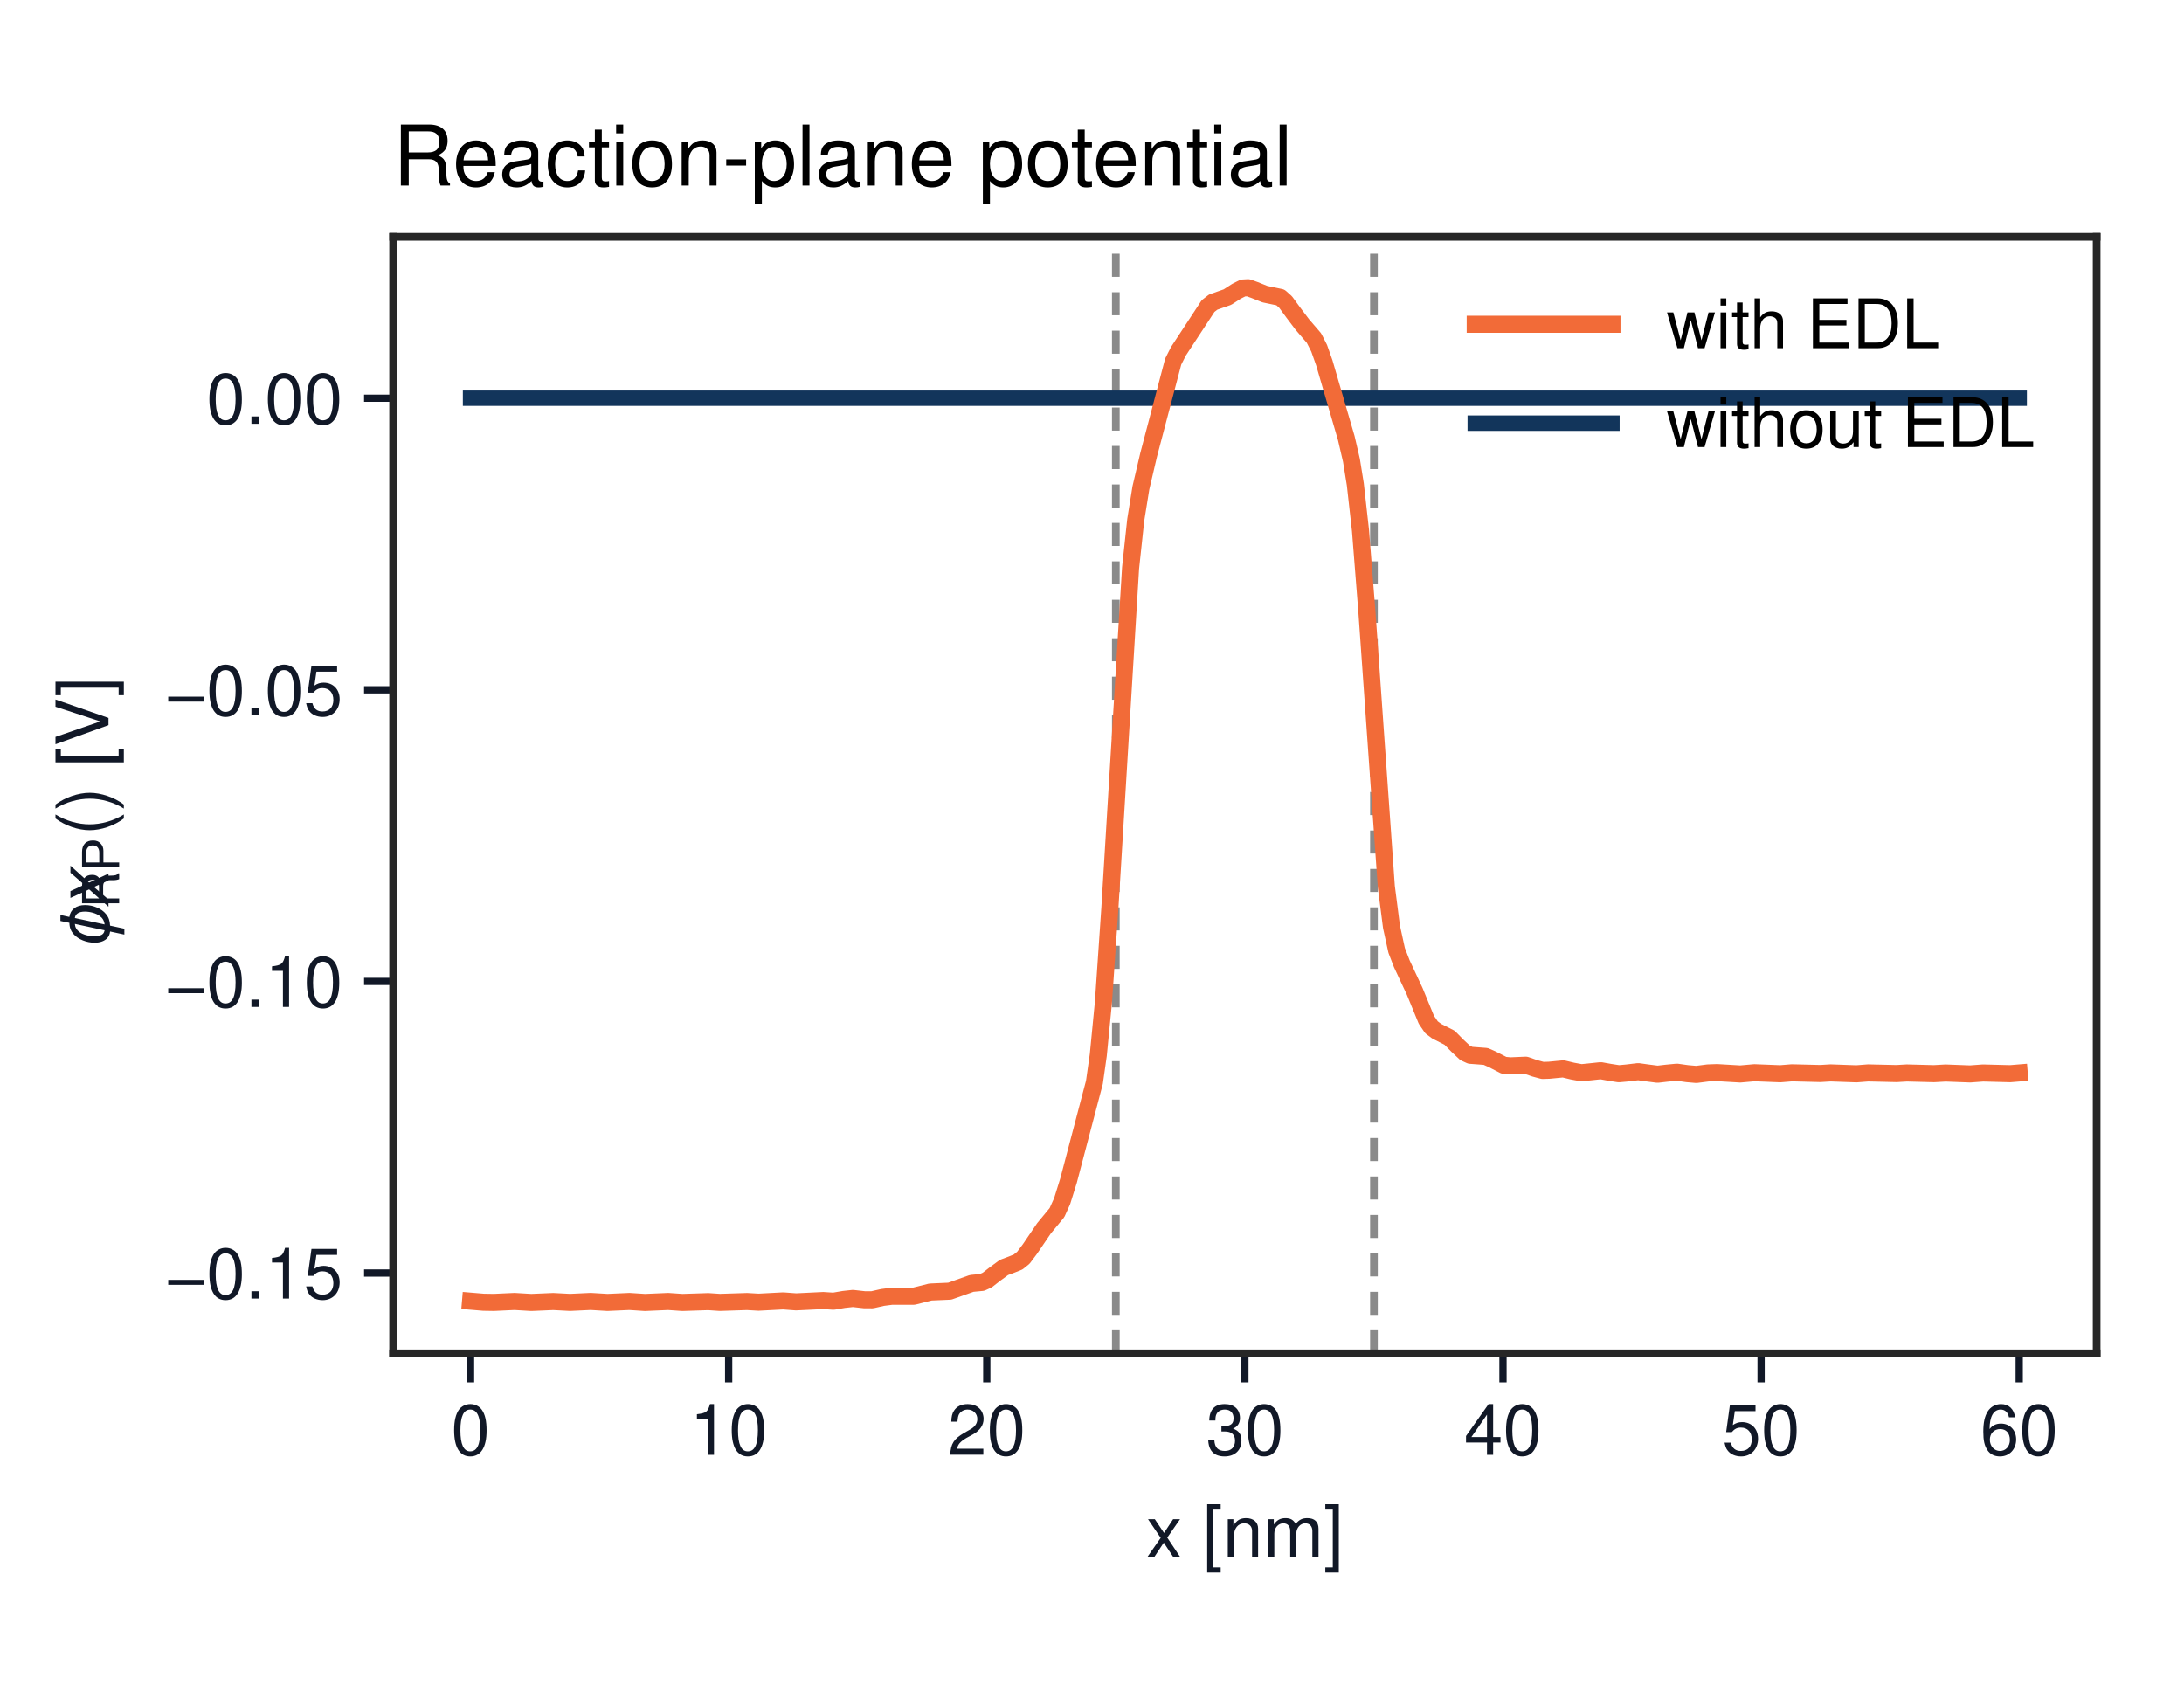
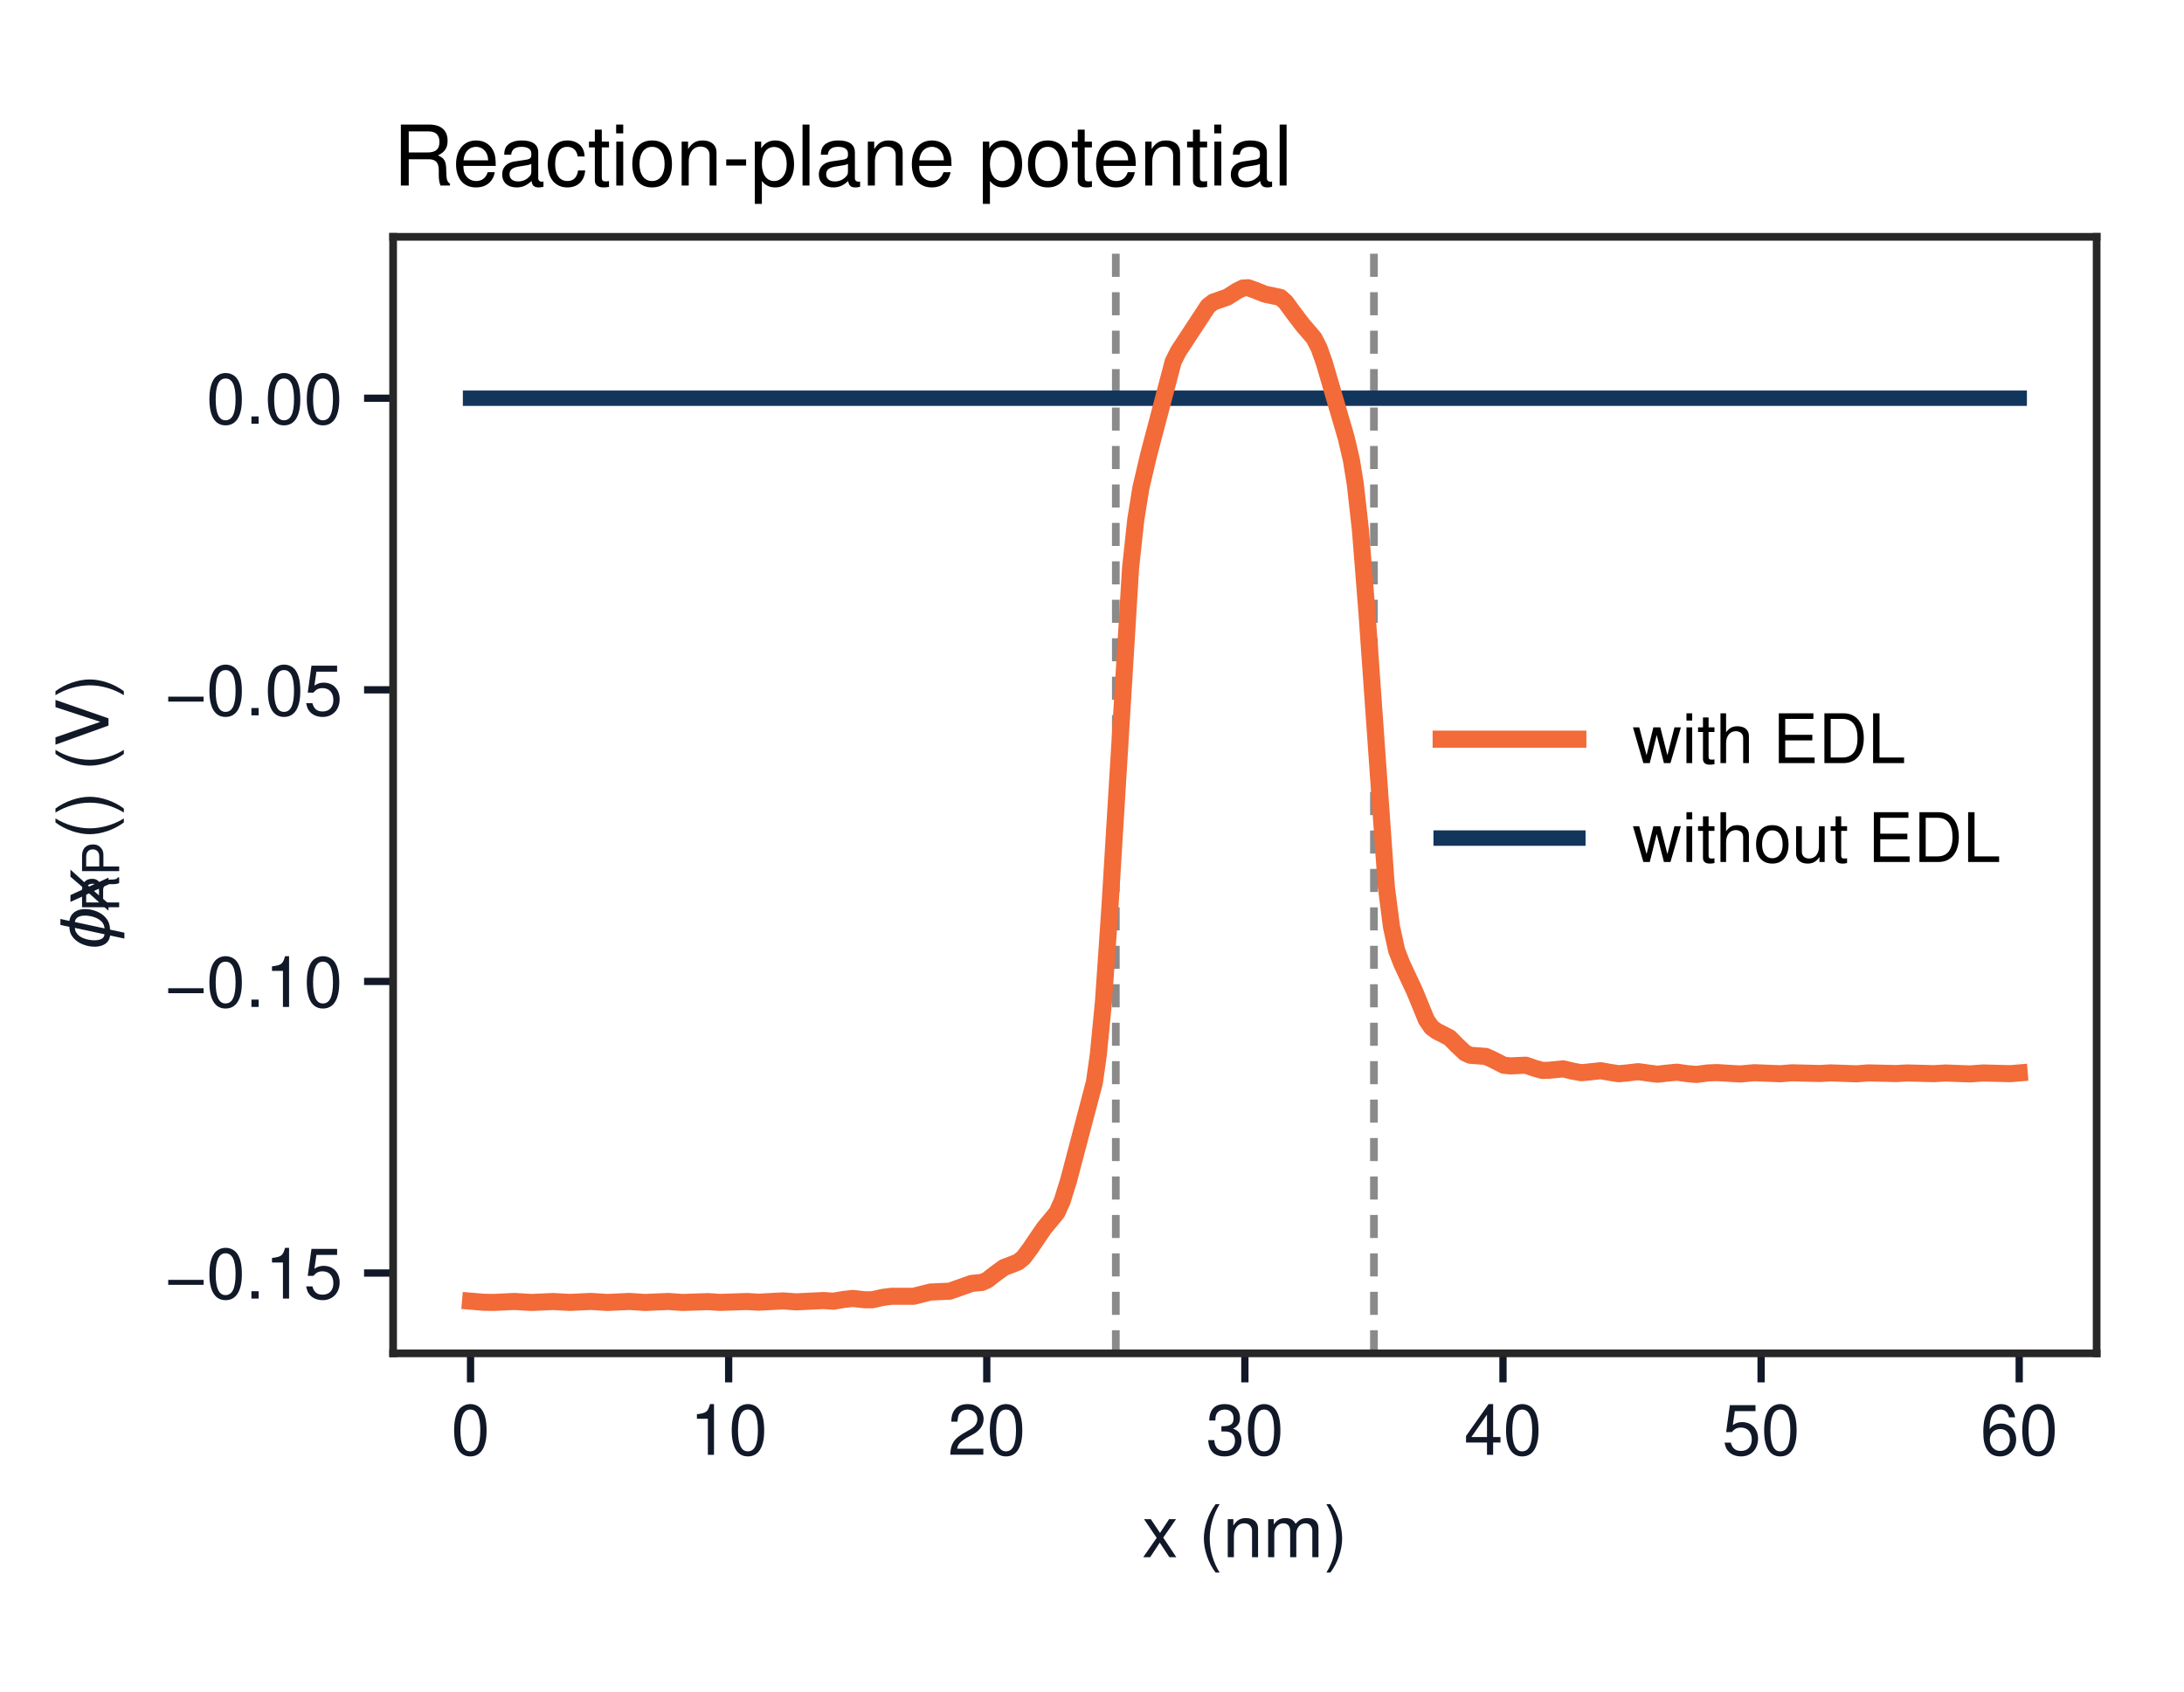
<svg xmlns="http://www.w3.org/2000/svg" xmlns:xlink="http://www.w3.org/1999/xlink" width="255.6pt" height="198pt" viewBox="0 0 255.6 198" version="1.1">
  <defs>
    <style type="text/css">*{stroke-linejoin: round; stroke-linecap: butt}</style>
  </defs>
  <g id="figure_1">
    <g id="patch_1">
      <path d="M 0 198  L 255.6 198  L 255.6 0  L 0 0  L 0 198  z " style="fill: none; opacity: 0" />
    </g>
    <g id="axes_1">
      <g id="patch_2">
        <path d="M 46.008 158.4  L 245.376 158.4  L 245.376 27.72  L 46.008 27.72  L 46.008 158.4  z " style="fill: none" />
      </g>
      <g id="matplotlib.axis_1">
        <g id="xtick_1">
          <g id="line2d_1">
            <defs>
-               <path id="m22ddd8ccd3" d="M 0 0  L 0 3.4  " style="stroke: #111827; stroke-width: 0.85" />
+               <path id="m9e9e67970c" d="M 0 0  L 0 3.4  " style="stroke: #111827; stroke-width: 0.85" />
            </defs>
            <g>
-               <use xlink:href="#m22ddd8ccd3" x="55.07" y="158.4" style="fill: #111827; stroke: #111827; stroke-width: 0.85" />
+               <use xlink:href="#m9e9e67970c" x="55.07" y="158.4" style="fill: #111827; stroke: #111827; stroke-width: 0.85" />
            </g>
          </g>
          <g id="text_1">
            <text style="fill: #111827; font: 8.2px 'Helvetica', 'Nimbus Sans', 'Arial', 'DejaVu Sans', sans-serif; text-anchor: middle" x="55.07" y="170.278" transform="rotate(-0 55.07018 170.2783)">0</text>
          </g>
        </g>
        <g id="xtick_2">
          <g id="line2d_2">
            <g>
-               <use xlink:href="#m22ddd8ccd3" x="85.277" y="158.4" style="fill: #111827; stroke: #111827; stroke-width: 0.85" />
+               <use xlink:href="#m9e9e67970c" x="85.277" y="158.4" style="fill: #111827; stroke: #111827; stroke-width: 0.85" />
            </g>
          </g>
          <g id="text_2">
            <text style="fill: #111827; font: 8.2px 'Helvetica', 'Nimbus Sans', 'Arial', 'DejaVu Sans', sans-serif; text-anchor: middle" x="85.277" y="170.278" transform="rotate(-0 85.27746 170.2783)">10</text>
          </g>
        </g>
        <g id="xtick_3">
          <g id="line2d_3">
            <g>
-               <use xlink:href="#m22ddd8ccd3" x="115.485" y="158.4" style="fill: #111827; stroke: #111827; stroke-width: 0.85" />
+               <use xlink:href="#m9e9e67970c" x="115.485" y="158.4" style="fill: #111827; stroke: #111827; stroke-width: 0.85" />
            </g>
          </g>
          <g id="text_3">
            <text style="fill: #111827; font: 8.2px 'Helvetica', 'Nimbus Sans', 'Arial', 'DejaVu Sans', sans-serif; text-anchor: middle" x="115.485" y="170.278" transform="rotate(-0 115.4847 170.2783)">20</text>
          </g>
        </g>
        <g id="xtick_4">
          <g id="line2d_4">
            <g>
-               <use xlink:href="#m22ddd8ccd3" x="145.692" y="158.4" style="fill: #111827; stroke: #111827; stroke-width: 0.85" />
+               <use xlink:href="#m9e9e67970c" x="145.692" y="158.4" style="fill: #111827; stroke: #111827; stroke-width: 0.85" />
            </g>
          </g>
          <g id="text_4">
            <text style="fill: #111827; font: 8.2px 'Helvetica', 'Nimbus Sans', 'Arial', 'DejaVu Sans', sans-serif; text-anchor: middle" x="145.692" y="170.278" transform="rotate(-0 145.692 170.2783)">30</text>
          </g>
        </g>
        <g id="xtick_5">
          <g id="line2d_5">
            <g>
-               <use xlink:href="#m22ddd8ccd3" x="175.899" y="158.4" style="fill: #111827; stroke: #111827; stroke-width: 0.85" />
+               <use xlink:href="#m9e9e67970c" x="175.899" y="158.4" style="fill: #111827; stroke: #111827; stroke-width: 0.85" />
            </g>
          </g>
          <g id="text_5">
            <text style="fill: #111827; font: 8.2px 'Helvetica', 'Nimbus Sans', 'Arial', 'DejaVu Sans', sans-serif; text-anchor: middle" x="175.899" y="170.278" transform="rotate(-0 175.8993 170.2783)">40</text>
          </g>
        </g>
        <g id="xtick_6">
          <g id="line2d_6">
            <g>
-               <use xlink:href="#m22ddd8ccd3" x="206.107" y="158.4" style="fill: #111827; stroke: #111827; stroke-width: 0.85" />
+               <use xlink:href="#m9e9e67970c" x="206.107" y="158.4" style="fill: #111827; stroke: #111827; stroke-width: 0.85" />
            </g>
          </g>
          <g id="text_6">
            <text style="fill: #111827; font: 8.2px 'Helvetica', 'Nimbus Sans', 'Arial', 'DejaVu Sans', sans-serif; text-anchor: middle" x="206.107" y="170.278" transform="rotate(-0 206.1065 170.2783)">50</text>
          </g>
        </g>
        <g id="xtick_7">
          <g id="line2d_7">
            <g>
-               <use xlink:href="#m22ddd8ccd3" x="236.314" y="158.4" style="fill: #111827; stroke: #111827; stroke-width: 0.85" />
+               <use xlink:href="#m9e9e67970c" x="236.314" y="158.4" style="fill: #111827; stroke: #111827; stroke-width: 0.85" />
            </g>
          </g>
          <g id="text_7">
            <text style="fill: #111827; font: 8.2px 'Helvetica', 'Nimbus Sans', 'Arial', 'DejaVu Sans', sans-serif; text-anchor: middle" x="236.314" y="170.278" transform="rotate(-0 236.3138 170.2783)">60</text>
          </g>
        </g>
        <g id="text_8">
-           <text style="fill: #111827; font: 8.5px 'Helvetica', 'Nimbus Sans', 'Arial', 'DejaVu Sans', sans-serif; text-anchor: middle" x="145.692" y="182.263" transform="rotate(-0 145.692 182.2627)">x [nm]</text>
+           <text style="fill: #111827; font: 8.5px 'Helvetica', 'Nimbus Sans', 'Arial', 'DejaVu Sans', sans-serif; text-anchor: middle" x="145.692" y="182.263" transform="rotate(-0 145.692 182.2627)">x (nm)</text>
        </g>
      </g>
      <g id="matplotlib.axis_2">
        <g id="ytick_1">
          <g id="line2d_8">
            <defs>
-               <path id="mefa7bde549" d="M 0 0  L -3.4 0  " style="stroke: #111827; stroke-width: 0.85" />
+               <path id="m9adbe2373e" d="M 0 0  L -3.4 0  " style="stroke: #111827; stroke-width: 0.85" />
            </defs>
            <g>
-               <use xlink:href="#mefa7bde549" x="46.008" y="148.999" style="fill: #111827; stroke: #111827; stroke-width: 0.85" />
+               <use xlink:href="#m9adbe2373e" x="46.008" y="148.999" style="fill: #111827; stroke: #111827; stroke-width: 0.85" />
            </g>
          </g>
          <g id="text_9">
            <text style="fill: #111827; font: 8.2px 'Helvetica', 'Nimbus Sans', 'Arial', 'DejaVu Sans', sans-serif; text-anchor: end" x="40.108" y="151.988" transform="rotate(-0 40.108 151.9884)">−0.15</text>
          </g>
        </g>
        <g id="ytick_2">
          <g id="line2d_9">
            <g>
-               <use xlink:href="#mefa7bde549" x="46.008" y="114.869" style="fill: #111827; stroke: #111827; stroke-width: 0.85" />
+               <use xlink:href="#m9adbe2373e" x="46.008" y="114.869" style="fill: #111827; stroke: #111827; stroke-width: 0.85" />
            </g>
          </g>
          <g id="text_10">
            <text style="fill: #111827; font: 8.2px 'Helvetica', 'Nimbus Sans', 'Arial', 'DejaVu Sans', sans-serif; text-anchor: end" x="40.108" y="117.858" transform="rotate(-0 40.108 117.8578)">−0.10</text>
          </g>
        </g>
        <g id="ytick_3">
          <g id="line2d_10">
            <g>
-               <use xlink:href="#mefa7bde549" x="46.008" y="80.738" style="fill: #111827; stroke: #111827; stroke-width: 0.85" />
+               <use xlink:href="#m9adbe2373e" x="46.008" y="80.738" style="fill: #111827; stroke: #111827; stroke-width: 0.85" />
            </g>
          </g>
          <g id="text_11">
            <text style="fill: #111827; font: 8.2px 'Helvetica', 'Nimbus Sans', 'Arial', 'DejaVu Sans', sans-serif; text-anchor: end" x="40.108" y="83.727" transform="rotate(-0 40.108 83.72719)">−0.05</text>
          </g>
        </g>
        <g id="ytick_4">
          <g id="line2d_11">
            <g>
-               <use xlink:href="#mefa7bde549" x="46.008" y="46.607" style="fill: #111827; stroke: #111827; stroke-width: 0.85" />
+               <use xlink:href="#m9adbe2373e" x="46.008" y="46.607" style="fill: #111827; stroke: #111827; stroke-width: 0.85" />
            </g>
          </g>
          <g id="text_12">
            <text style="fill: #111827; font: 8.2px 'Helvetica', 'Nimbus Sans', 'Arial', 'DejaVu Sans', sans-serif; text-anchor: end" x="40.108" y="49.597" transform="rotate(-0 40.108 49.5966)">0.00</text>
          </g>
        </g>
        <g id="text_13">
-           <g style="fill: #111827" transform="translate(13.49328 110.995) rotate(-90)">
+           <g style="fill: #111827" transform="translate(13.49328 111.4625) rotate(-90)">
            <text>
              <tspan style="font: italic 8.5px 'Nimbus Sans'" x="0 16.03" y="-0.797">ϕx</tspan>
              <tspan style="font: 5.95px 'Nimbus Sans'" x="4.726 9.022" y="0.456">RP</tspan>
-               <tspan style="font: 8.5px 'Nimbus Sans'" x="13.199 20.28 23.11 25.473 27.836 33.506" y="-0.797">() [V]</tspan>
+               <tspan style="font: 8.5px 'Nimbus Sans'" x="13.199 20.28 23.11 25.473 28.304 33.973" y="-0.797">() (V)</tspan>
            </text>
          </g>
        </g>
      </g>
      <g id="line2d_12">
-         <path d="M 130.588 158.4  L 130.588 27.72  " clip-path="url(#p5c75ce2695)" style="fill: none; stroke-dasharray: 2.7,1.8; stroke-dashoffset: 0; stroke: #767676; stroke-opacity: 0.85; stroke-width: 0.9" />
+         <path d="M 130.588 158.4  L 130.588 27.72  " clip-path="url(#p8488294c08)" style="fill: none; stroke-dasharray: 2.7,1.8; stroke-dashoffset: 0; stroke: #767676; stroke-opacity: 0.85; stroke-width: 0.9" />
      </g>
      <g id="line2d_13">
-         <path d="M 160.796 158.4  L 160.796 27.72  " clip-path="url(#p5c75ce2695)" style="fill: none; stroke-dasharray: 2.7,1.8; stroke-dashoffset: 0; stroke: #767676; stroke-opacity: 0.85; stroke-width: 0.9" />
+         <path d="M 160.796 158.4  L 160.796 27.72  " clip-path="url(#p8488294c08)" style="fill: none; stroke-dasharray: 2.7,1.8; stroke-dashoffset: 0; stroke: #767676; stroke-opacity: 0.85; stroke-width: 0.9" />
      </g>
      <g id="line2d_14">
-         <path d="M 55.07 46.607  L 236.314 46.607  L 236.314 46.607  " clip-path="url(#p5c75ce2695)" style="fill: none; stroke: #12355b; stroke-width: 1.8; stroke-linecap: square" />
+         <path d="M 55.07 46.607  L 236.314 46.607  L 236.314 46.607  " clip-path="url(#p8488294c08)" style="fill: none; stroke: #12355b; stroke-width: 1.8; stroke-linecap: square" />
      </g>
      <g id="patch_3">
        <path d="M 46.008 158.4  L 46.008 27.72  " style="fill: none; stroke: #272727; stroke-width: 0.9; stroke-linejoin: miter; stroke-linecap: square" />
      </g>
      <g id="patch_4">
        <path d="M 245.376 158.4  L 245.376 27.72  " style="fill: none; stroke: #272727; stroke-width: 0.9; stroke-linejoin: miter; stroke-linecap: square" />
      </g>
      <g id="patch_5">
        <path d="M 46.008 158.4  L 245.376 158.4  " style="fill: none; stroke: #272727; stroke-width: 0.9; stroke-linejoin: miter; stroke-linecap: square" />
      </g>
      <g id="patch_6">
        <path d="M 46.008 27.72  L 245.376 27.72  " style="fill: none; stroke: #272727; stroke-width: 0.9; stroke-linejoin: miter; stroke-linecap: square" />
      </g>
      <g id="line2d_15">
-         <path d="M 55.07 152.294  L 56.582 152.421  L 57.791 152.441  L 60.21 152.329  L 62.175 152.446  L 64.745 152.336  L 66.71 152.44  L 69.128 152.326  L 71.093 152.444  L 73.663 152.329  L 75.477 152.447  L 78.198 152.33  L 79.861 152.446  L 82.884 152.347  L 84.245 152.439  L 87.419 152.336  L 88.779 152.414  L 91.651 152.263  L 93.163 152.376  L 96.337 152.221  L 97.547 152.299  L 98.756 152.092  L 99.814 151.977  L 101.175 152.13  L 102.082 152.132  L 103.291 151.858  L 104.349 151.721  L 106.919 151.722  L 108.884 151.226  L 111.151 151.126  L 113.721 150.214  L 114.93 150.099  L 115.535 149.825  L 116.442 149.12  L 117.5 148.347  L 118.407 148.007  L 119.163 147.703  L 119.768 147.213  L 120.523 146.208  L 122.186 143.762  L 123.698 141.931  L 124.303 140.59  L 125.058 138.169  L 128.082 126.68  L 128.535 123.49  L 129.14 117.289  L 129.896 106.23  L 132.314 66.49  L 132.919 60.848  L 133.523 57.095  L 134.43 53.228  L 137.302 42.325  L 137.907 41.129  L 141.384 35.824  L 141.989 35.356  L 142.744 35.091  L 143.651 34.774  L 144.709 34.092  L 145.465 33.711  L 146.07 33.676  L 146.826 33.947  L 148.035 34.429  L 149.849 34.809  L 150.454 35.35  L 151.361 36.589  L 152.419 37.989  L 153.779 39.572  L 154.384 40.762  L 154.988 42.469  L 157.558 51.267  L 158.163 53.872  L 158.616 56.682  L 159.221 62.084  L 159.977 71.676  L 162.244 103.77  L 162.849 108.479  L 163.454 111.242  L 164.058 112.804  L 165.57 116.04  L 166.93 119.359  L 167.535 120.244  L 168.14 120.694  L 169.651 121.462  L 170.558 122.385  L 171.465 123.236  L 172.07 123.513  L 172.826 123.569  L 173.884 123.649  L 174.64 123.984  L 176 124.683  L 176.756 124.755  L 178.57 124.676  L 179.628 125.043  L 180.535 125.288  L 181.291 125.266  L 182.954 125.106  L 184.012 125.361  L 185.07 125.556  L 185.977 125.465  L 187.337 125.319  L 188.395 125.509  L 189.453 125.675  L 190.36 125.593  L 191.721 125.43  L 192.779 125.578  L 193.988 125.733  L 195.047 125.61  L 196.256 125.494  L 197.465 125.664  L 198.523 125.757  L 199.884 125.581  L 200.942 125.542  L 203.663 125.703  L 205.326 125.556  L 208.349 125.676  L 209.709 125.565  L 213.035 125.648  L 214.244 125.576  L 217.267 125.684  L 218.628 125.577  L 221.953 125.654  L 223.163 125.584  L 226.337 125.666  L 227.698 125.589  L 230.57 125.698  L 232.081 125.586  L 235.256 125.669  L 236.314 125.582  L 236.314 125.582  " clip-path="url(#p5c75ce2695)" style="fill: none; stroke: #f26b38; stroke-width: 2; stroke-linecap: square" />
+         <path d="M 55.07 152.294  L 56.582 152.421  L 57.791 152.441  L 60.21 152.329  L 62.175 152.446  L 64.745 152.336  L 66.71 152.44  L 69.128 152.326  L 71.093 152.444  L 73.663 152.329  L 75.477 152.447  L 78.198 152.33  L 79.861 152.446  L 82.884 152.347  L 84.245 152.439  L 87.419 152.336  L 88.779 152.414  L 91.651 152.263  L 93.163 152.376  L 96.337 152.221  L 97.547 152.299  L 98.756 152.092  L 99.814 151.977  L 101.175 152.13  L 102.082 152.132  L 103.291 151.858  L 104.349 151.721  L 106.919 151.722  L 108.884 151.226  L 111.151 151.126  L 113.721 150.214  L 114.93 150.099  L 115.535 149.825  L 116.442 149.12  L 117.5 148.347  L 118.407 148.007  L 119.163 147.703  L 119.768 147.213  L 120.523 146.208  L 122.186 143.762  L 123.698 141.931  L 124.303 140.59  L 125.058 138.169  L 128.082 126.68  L 128.535 123.49  L 129.14 117.289  L 129.896 106.23  L 132.314 66.49  L 132.919 60.848  L 133.523 57.095  L 134.43 53.228  L 137.302 42.325  L 137.907 41.129  L 141.384 35.824  L 141.989 35.356  L 142.744 35.091  L 143.651 34.774  L 144.709 34.092  L 145.465 33.711  L 146.07 33.676  L 146.826 33.947  L 148.035 34.429  L 149.849 34.809  L 150.454 35.35  L 151.361 36.589  L 152.419 37.989  L 153.779 39.572  L 154.384 40.762  L 154.988 42.469  L 157.558 51.267  L 158.163 53.872  L 158.616 56.682  L 159.221 62.084  L 159.977 71.676  L 162.244 103.77  L 162.849 108.479  L 163.454 111.242  L 164.058 112.804  L 165.57 116.04  L 166.93 119.359  L 167.535 120.244  L 168.14 120.694  L 169.651 121.462  L 170.558 122.385  L 171.465 123.236  L 172.07 123.513  L 172.826 123.569  L 173.884 123.649  L 174.64 123.984  L 176 124.683  L 176.756 124.755  L 178.57 124.676  L 179.628 125.043  L 180.535 125.288  L 181.291 125.266  L 182.954 125.106  L 184.012 125.361  L 185.07 125.556  L 185.977 125.465  L 187.337 125.319  L 188.395 125.509  L 189.453 125.675  L 190.36 125.593  L 191.721 125.43  L 192.779 125.578  L 193.988 125.733  L 195.047 125.61  L 196.256 125.494  L 197.465 125.664  L 198.523 125.757  L 199.884 125.581  L 200.942 125.542  L 203.663 125.703  L 205.326 125.556  L 208.349 125.676  L 209.709 125.565  L 213.035 125.648  L 214.244 125.576  L 217.267 125.684  L 218.628 125.577  L 221.953 125.654  L 223.163 125.584  L 226.337 125.666  L 227.698 125.589  L 230.57 125.698  L 232.081 125.586  L 235.256 125.669  L 236.314 125.582  L 236.314 125.582  " clip-path="url(#p8488294c08)" style="fill: none; stroke: #f26b38; stroke-width: 2; stroke-linecap: square" />
      </g>
      <g id="text_14">
        <text style="font: 9.8px 'Helvetica', 'Nimbus Sans', 'Arial', 'DejaVu Sans', sans-serif; text-anchor: start" x="46.008" y="21.72" transform="rotate(-0 46.008 21.72)">Reaction-plane potential</text>
      </g>
      <g id="legend_1">
        <g id="line2d_16">
-           <path d="M 172.65 37.953  L 180.65 37.953  L 188.65 37.953  " style="fill: none; stroke: #f26b38; stroke-width: 2; stroke-linecap: square" />
+           <path d="M 168.662 86.516  L 176.662 86.516  L 184.662 86.516  " style="fill: none; stroke: #f26b38; stroke-width: 2; stroke-linecap: square" />
        </g>
        <g id="text_15">
-           <text style="font: 8px 'Helvetica', 'Nimbus Sans', 'Arial', 'DejaVu Sans', sans-serif; text-anchor: start" x="195.05" y="40.752" transform="rotate(-0 195.0497 40.7525)">with EDL</text>
+           <text style="font: 8px 'Helvetica', 'Nimbus Sans', 'Arial', 'DejaVu Sans', sans-serif; text-anchor: start" x="191.062" y="89.316" transform="rotate(-0 191.0624 89.31625)">with EDL</text>
        </g>
        <g id="line2d_17">
-           <path d="M 172.65 49.529  L 180.65 49.529  L 188.65 49.529  " style="fill: none; stroke: #12355b; stroke-width: 1.8; stroke-linecap: square" />
+           <path d="M 168.662 98.093  L 176.662 98.093  L 184.662 98.093  " style="fill: none; stroke: #12355b; stroke-width: 1.8; stroke-linecap: square" />
        </g>
        <g id="text_16">
-           <text style="font: 8px 'Helvetica', 'Nimbus Sans', 'Arial', 'DejaVu Sans', sans-serif; text-anchor: start" x="195.05" y="52.329" transform="rotate(-0 195.0497 52.32875)">without EDL</text>
+           <text style="font: 8px 'Helvetica', 'Nimbus Sans', 'Arial', 'DejaVu Sans', sans-serif; text-anchor: start" x="191.062" y="100.892" transform="rotate(-0 191.0624 100.8925)">without EDL</text>
        </g>
      </g>
    </g>
  </g>
  <defs>
-     <clipPath id="p5c75ce2695">
+     <clipPath id="p8488294c08">
      <rect x="46.008" y="27.72" width="199.368" height="130.68" />
    </clipPath>
  </defs>
</svg>
